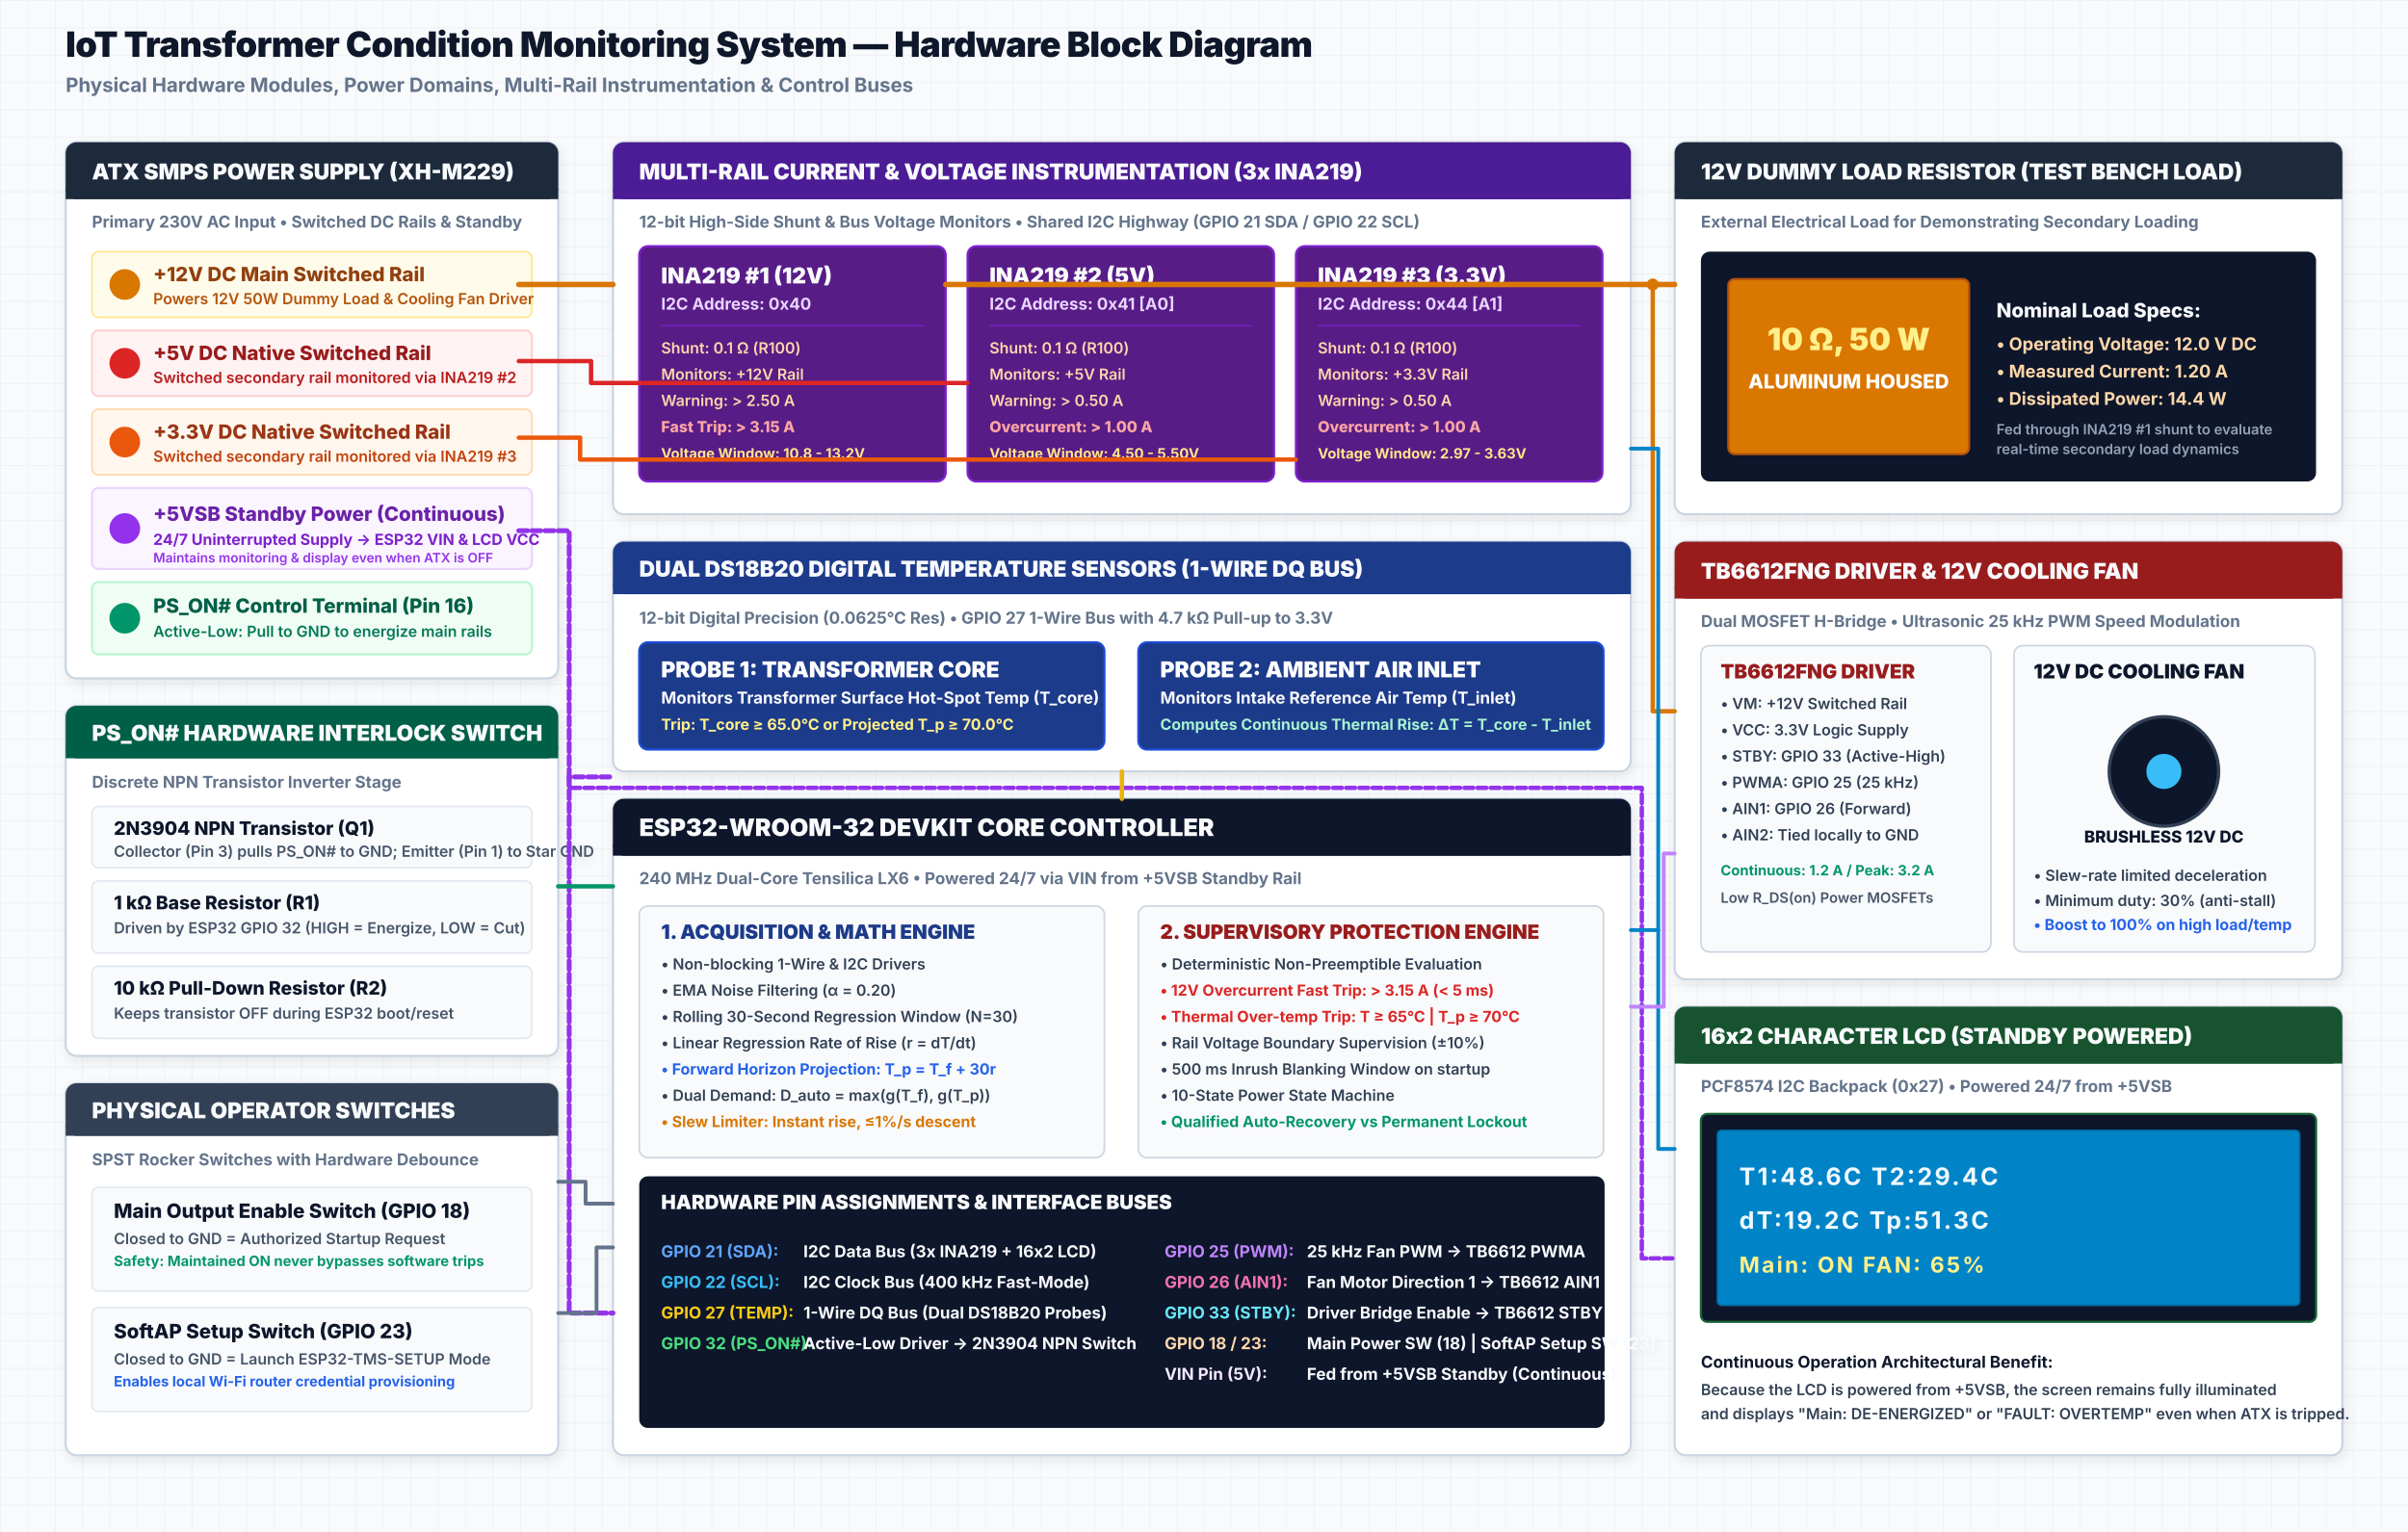
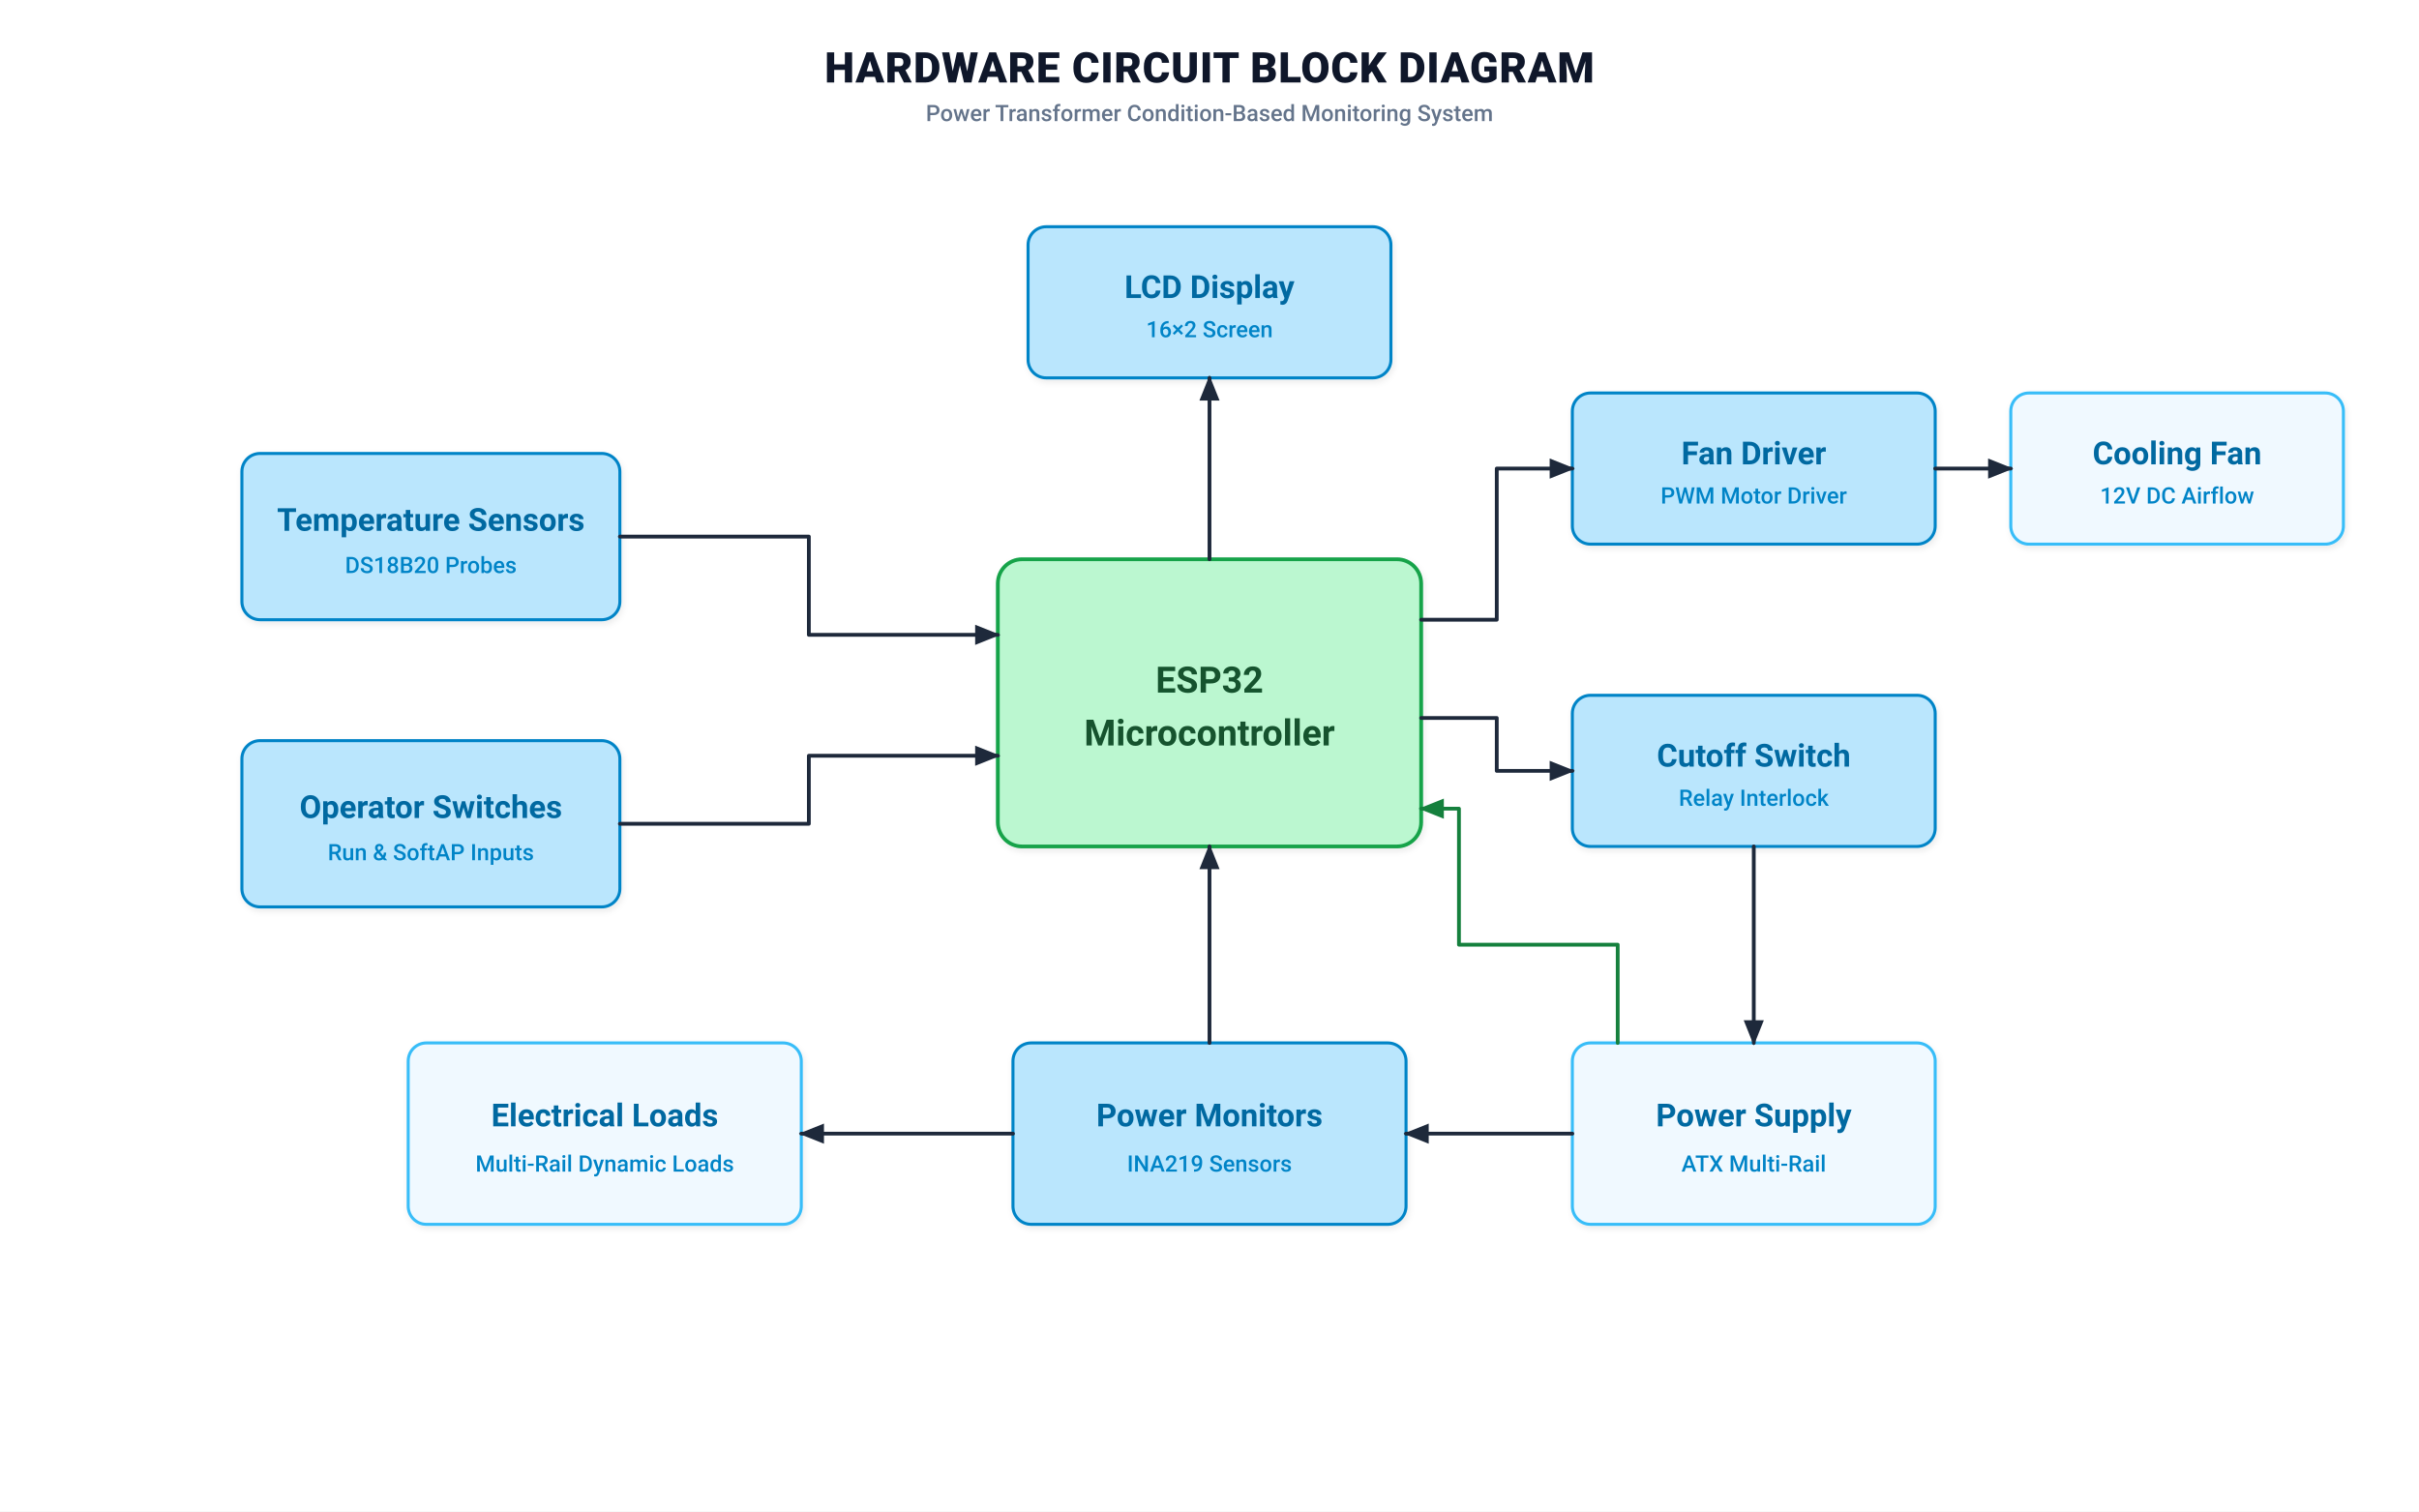
- <svg xmlns="http://www.w3.org/2000/svg" viewBox="0 0 2200 1400" width="2200" height="1400">
+ <svg xmlns="http://www.w3.org/2000/svg" viewBox="0 0 1600 1000" width="1600" height="1000">
  <defs>
-     <pattern id="grid" width="25" height="25" patternUnits="userSpaceOnUse">
-       <path d="M 25 0 L 0 0 0 25" fill="none" stroke="#e2e8f0" stroke-width="0.75" />
-     </pattern>
-     <filter id="shadow" x="-3%" y="-3%" width="108%" height="110%" filterUnits="userSpaceOnUse">
-       <feDropShadow dx="2" dy="4" stdDeviation="5" flood-color="#0f172a" flood-opacity="0.08" />
+     <filter id="shadow" x="-4%" y="-4%" width="108%" height="110%" filterUnits="userSpaceOnUse">
+       <feDropShadow dx="1" dy="2" stdDeviation="2" flood-color="#0f172a" flood-opacity="0.08" />
    </filter>
-     <marker id="arrow" viewBox="0 0 10 10" refX="9" refY="5" markerWidth="7" markerHeight="7" orient="auto-start-reverse">
-       <path d="M 0 1 L 10 5 L 0 9 z" fill="#0f172a" />
+     <marker id="arrow" viewBox="0 0 12 12" refX="10" refY="6" markerWidth="8" markerHeight="8" orient="auto-start-reverse">
+       <path d="M 1 2 L 11 6 L 1 10 z" fill="#1e293b" />
    </marker>
-     <marker id="arrow-blue" viewBox="0 0 10 10" refX="9" refY="5" markerWidth="7" markerHeight="7" orient="auto-start-reverse">
-       <path d="M 0 1 L 10 5 L 0 9 z" fill="#2563eb" />
-     </marker>
-     <marker id="arrow-green" viewBox="0 0 10 10" refX="9" refY="5" markerWidth="7" markerHeight="7" orient="auto-start-reverse">
-       <path d="M 0 1 L 10 5 L 0 9 z" fill="#059669" />
-     </marker>
-     <marker id="arrow-orange" viewBox="0 0 10 10" refX="9" refY="5" markerWidth="7" markerHeight="7" orient="auto-start-reverse">
-       <path d="M 0 1 L 10 5 L 0 9 z" fill="#d97706" />
-     </marker>
-     <marker id="arrow-purple" viewBox="0 0 10 10" refX="9" refY="5" markerWidth="7" markerHeight="7" orient="auto-start-reverse">
-       <path d="M 0 1 L 10 5 L 0 9 z" fill="#9333ea" />
-     </marker>
-     <marker id="arrow-red" viewBox="0 0 10 10" refX="9" refY="5" markerWidth="7" markerHeight="7" orient="auto-start-reverse">
-       <path d="M 0 1 L 10 5 L 0 9 z" fill="#dc2626" />
+     <marker id="arrow-green" viewBox="0 0 12 12" refX="10" refY="6" markerWidth="8" markerHeight="8" orient="auto-start-reverse">
+       <path d="M 1 2 L 11 6 L 1 10 z" fill="#15803d" />
    </marker>
  </defs>
  <style>
    text {
-       font-family: 'Segoe UI', -apple-system, BlinkMacSystemFont, 'Inter', Roboto, sans-serif;
-       user-select: none;
+       font-family: 'Segoe UI', -apple-system, BlinkMacSystemFont, Roboto, sans-serif;
+       text-anchor: middle;
+       dominant-baseline: central;
    }
    .wire {
      fill: none;
+       stroke: #1e293b;
+       stroke-width: 2.5;
      stroke-linecap: round;
      stroke-linejoin: round;
    }
+     .wire-green {
+       fill: none;
+       stroke: #15803d;
+       stroke-width: 2.5;
+       stroke-linecap: round;
+       stroke-linejoin: round;
+     }
+     .title-main {
+       font-size: 28px;
+       font-weight: 800;
+       fill: #0f172a;
+       letter-spacing: 0.5px;
+     }
+     .title-sub {
+       font-size: 15px;
+       font-weight: 500;
+       fill: #64748b;
+     }
+     .box-title-lg {
+       font-size: 24px;
+       font-weight: 700;
+     }
+     .box-title-md {
+       font-size: 21px;
+       font-weight: 700;
+     }
+     .box-sub {
+       font-size: 15px;
+       font-weight: 500;
+     }
  </style>
-   <rect width="2200" height="1400" fill="#f8fafc" />
-   <rect width="2200" height="1400" fill="url(#grid)" />
-   <g transform="translate(60, 52)">
-     <text font-size="32" font-weight="900" fill="#0f172a" letter-spacing="-0.5px">IoT Transformer Condition Monitoring System — Hardware Block Diagram</text>
-     <text font-size="18" font-weight="700" fill="#64748b" y="32">Physical Hardware Modules, Power Domains, Multi-Rail Instrumentation &amp; Control Buses</text>
+   <rect width="1600" height="1000" fill="#ffffff" />
+   <text x="800.0" y="45" class="title-main">HARDWARE CIRCUIT BLOCK DIAGRAM</text>
+   <text x="800.0" y="75" class="title-sub">Power Transformer Condition-Based Monitoring System</text>
+   <g transform="translate(660, 370)" filter="url(#shadow)">
+     <rect width="280" height="190" rx="16" fill="#bbf7d0" stroke="#16a34a" stroke-width="2.5" />
+     <text x="140" y="80" class="box-title-lg" fill="#14532d">ESP32</text>
+     <text x="140" y="115" class="box-title-lg" fill="#14532d">Microcontroller</text>
  </g>
-   <g transform="translate(60, 130)" filter="url(#shadow)">
-     <rect width="450" height="490" rx="10" fill="#ffffff" stroke="#cbd5e1" stroke-width="2" />
-     <rect width="450" height="52" rx="10" fill="#1e293b" />
-     <rect x="0" y="42" width="450" height="10" fill="#1e293b" />
-     <text x="24" y="34" font-size="20" font-weight="900" fill="#f8fafc">ATX SMPS POWER SUPPLY (XH-M229)</text>
-     <text x="24" y="78" font-size="15" font-weight="700" fill="#64748b">Primary 230V AC Input • Switched DC Rails &amp; Standby</text>
-     <g transform="translate(24, 100)">
-       <rect width="402" height="60" rx="6" fill="#fffbeb" stroke="#fde68a" stroke-width="1.5" />
-       <circle cx="30" cy="30" r="14" fill="#d97706" />
-       <text x="56" y="27" font-size="18" font-weight="800" fill="#92400e">+12V DC Main Switched Rail</text>
-       <text x="56" y="48" font-size="14" font-weight="600" fill="#b45309">Powers 12V 50W Dummy Load &amp; Cooling Fan Driver</text>
-     </g>
-     <g transform="translate(24, 172)">
-       <rect width="402" height="60" rx="6" fill="#fef2f2" stroke="#fecaca" stroke-width="1.5" />
-       <circle cx="30" cy="30" r="14" fill="#dc2626" />
-       <text x="56" y="27" font-size="18" font-weight="800" fill="#991b1b">+5V DC Native Switched Rail</text>
-       <text x="56" y="48" font-size="14" font-weight="600" fill="#b91c1c">Switched secondary rail monitored via INA219 #2</text>
-     </g>
-     <g transform="translate(24, 244)">
-       <rect width="402" height="60" rx="6" fill="#fff7ed" stroke="#fed7aa" stroke-width="1.5" />
-       <circle cx="30" cy="30" r="14" fill="#ea580c" />
-       <text x="56" y="27" font-size="18" font-weight="800" fill="#9a3412">+3.3V DC Native Switched Rail</text>
-       <text x="56" y="48" font-size="14" font-weight="600" fill="#c2410c">Switched secondary rail monitored via INA219 #3</text>
-     </g>
-     <g transform="translate(24, 316)">
-       <rect width="402" height="74" rx="6" fill="#faf5ff" stroke="#e9d5ff" stroke-width="2" />
-       <circle cx="30" cy="37" r="14" fill="#9333ea" />
-       <text x="56" y="30" font-size="18" font-weight="800" fill="#6b21a8">+5VSB Standby Power (Continuous)</text>
-       <text x="56" y="52" font-size="14" font-weight="700" fill="#7e22ce">24/7 Uninterrupted Supply → ESP32 VIN &amp; LCD VCC</text>
-       <text x="56" y="68" font-size="12" font-weight="600" fill="#9333ea">Maintains monitoring &amp; display even when ATX is OFF</text>
-     </g>
-     <g transform="translate(24, 402)">
-       <rect width="402" height="66" rx="6" fill="#f0fdf4" stroke="#bbf7d0" stroke-width="2" />
-       <circle cx="30" cy="33" r="14" fill="#059669" />
-       <text x="56" y="28" font-size="18" font-weight="800" fill="#065f46">PS_ON# Control Terminal (Pin 16)</text>
-       <text x="56" y="50" font-size="14" font-weight="600" fill="#047857">Active-Low: Pull to GND to energize main rails</text>
-     </g>
+   <g transform="translate(680, 150)" filter="url(#shadow)">
+     <rect width="240" height="100" rx="12" fill="#bae6fd" stroke="#0284c7" stroke-width="2" />
+     <text x="120" y="40" class="box-title-md" fill="#0369a1">LCD Display</text>
+     <text x="120" y="68" class="box-sub" fill="#0284c7">16×2 Screen</text>
  </g>
-   <g transform="translate(60, 645)" filter="url(#shadow)">
-     <rect width="450" height="320" rx="10" fill="#ffffff" stroke="#cbd5e1" stroke-width="2" />
-     <rect width="450" height="48" rx="10" fill="#065f46" />
-     <rect x="0" y="38" width="450" height="10" fill="#065f46" />
-     <text x="24" y="32" font-size="20" font-weight="900" fill="#f8fafc">PS_ON# HARDWARE INTERLOCK SWITCH</text>
-     <text x="24" y="75" font-size="15" font-weight="700" fill="#64748b">Discrete NPN Transistor Inverter Stage</text>
-     <g transform="translate(24, 92)">
-       <rect width="402" height="56" rx="6" fill="#f8fafc" stroke="#e2e8f0" stroke-width="1.5" />
-       <text x="20" y="26" font-size="17" font-weight="800" fill="#0f172a">2N3904 NPN Transistor (Q1)</text>
-       <text x="20" y="46" font-size="14" font-weight="600" fill="#475569">Collector (Pin 3) pulls PS_ON# to GND; Emitter (Pin 1) to Star GND</text>
-     </g>
-     <g transform="translate(24, 160)">
-       <rect width="402" height="66" rx="6" fill="#f8fafc" stroke="#e2e8f0" stroke-width="1.5" />
-       <text x="20" y="26" font-size="17" font-weight="800" fill="#0f172a">1 kΩ Base Resistor (R1)</text>
-       <text x="20" y="48" font-size="14" font-weight="600" fill="#475569">Driven by ESP32 GPIO 32 (HIGH = Energize, LOW = Cut)</text>
-     </g>
-     <g transform="translate(24, 238)">
-       <rect width="402" height="66" rx="6" fill="#f8fafc" stroke="#e2e8f0" stroke-width="1.5" />
-       <text x="20" y="26" font-size="17" font-weight="800" fill="#0f172a">10 kΩ Pull-Down Resistor (R2)</text>
-       <text x="20" y="48" font-size="14" font-weight="600" fill="#475569">Keeps transistor OFF during ESP32 boot/reset</text>
-     </g>
+   <path class="wire" marker-end="url(#arrow)" d="M 800 370 L 800 250" />
+   <g transform="translate(160, 300)" filter="url(#shadow)">
+     <rect width="250" height="110" rx="12" fill="#bae6fd" stroke="#0284c7" stroke-width="2" />
+     <text x="125" y="44" class="box-title-md" fill="#0369a1">Temperature Sensors</text>
+     <text x="125" y="74" class="box-sub" fill="#0284c7">DS18B20 Probes</text>
  </g>
-   <g transform="translate(60, 990)" filter="url(#shadow)">
-     <rect width="450" height="340" rx="10" fill="#ffffff" stroke="#cbd5e1" stroke-width="2" />
-     <rect width="450" height="48" rx="10" fill="#334155" />
-     <rect x="0" y="38" width="450" height="10" fill="#334155" />
-     <text x="24" y="32" font-size="20" font-weight="900" fill="#f8fafc">PHYSICAL OPERATOR SWITCHES</text>
-     <text x="24" y="75" font-size="15" font-weight="700" fill="#64748b">SPST Rocker Switches with Hardware Debounce</text>
-     <g transform="translate(24, 95)">
-       <rect width="402" height="95" rx="6" fill="#f8fafc" stroke="#e2e8f0" stroke-width="1.5" />
-       <text x="20" y="28" font-size="18" font-weight="800" fill="#0f172a">Main Output Enable Switch (GPIO 18)</text>
-       <text x="20" y="52" font-size="14" font-weight="600" fill="#475569">Closed to GND = Authorized Startup Request</text>
-       <text x="20" y="72" font-size="13" font-weight="700" fill="#059669">Safety: Maintained ON never bypasses software trips</text>
-     </g>
-     <g transform="translate(24, 205)">
-       <rect width="402" height="95" rx="6" fill="#f8fafc" stroke="#e2e8f0" stroke-width="1.5" />
-       <text x="20" y="28" font-size="18" font-weight="800" fill="#0f172a">SoftAP Setup Switch (GPIO 23)</text>
-       <text x="20" y="52" font-size="14" font-weight="600" fill="#475569">Closed to GND = Launch ESP32-TMS-SETUP Mode</text>
-       <text x="20" y="72" font-size="13" font-weight="700" fill="#2563eb">Enables local Wi-Fi router credential provisioning</text>
-     </g>
+   <path class="wire" marker-end="url(#arrow)" d="M 410 355 L 535 355 L 535 420 L 660 420" />
+   <g transform="translate(160, 490)" filter="url(#shadow)">
+     <rect width="250" height="110" rx="12" fill="#bae6fd" stroke="#0284c7" stroke-width="2" />
+     <text x="125" y="44" class="box-title-md" fill="#0369a1">Operator Switches</text>
+     <text x="125" y="74" class="box-sub" fill="#0284c7">Run &amp; SoftAP Inputs</text>
  </g>
-   <g transform="translate(560, 130)" filter="url(#shadow)">
-     <rect width="930" height="340" rx="10" fill="#ffffff" stroke="#cbd5e1" stroke-width="2" />
-     <rect width="930" height="52" rx="10" fill="#4c1d95" />
-     <rect x="0" y="42" width="930" height="10" fill="#4c1d95" />
-     <text x="24" y="34" font-size="20" font-weight="900" fill="#f8fafc">MULTI-RAIL CURRENT &amp; VOLTAGE INSTRUMENTATION (3x INA219)</text>
-     <text x="24" y="78" font-size="15" font-weight="700" fill="#64748b">12-bit High-Side Shunt &amp; Bus Voltage Monitors • Shared I2C Highway (GPIO 21 SDA / GPIO 22 SCL)</text>
-     <g transform="translate(24, 95)">
-       <rect width="280" height="215" rx="8" fill="#581c87" stroke="#7e22ce" stroke-width="2" />
-       <text x="20" y="34" font-size="20" font-weight="900" fill="#f8fafc">INA219 #1 (12V)</text>
-       <text x="20" y="58" font-size="15" font-weight="700" fill="#e9d5ff">I2C Address: 0x40</text>
-       <rect x="20" y="72" width="240" height="1" fill="#7e22ce" />
-       <text x="20" y="98" font-size="14" font-weight="600" fill="#fed7aa">Shunt: 0.1 Ω (R100)</text>
-       <text x="20" y="122" font-size="14" font-weight="600" fill="#fed7aa">Monitors: +12V Rail</text>
-       <text x="20" y="146" font-size="14" font-weight="600" fill="#fed7aa">Warning: &gt; 2.50 A</text>
-       <text x="20" y="170" font-size="14" font-weight="800" fill="#fca5a5">Fast Trip: &gt; 3.15 A</text>
-       <text x="20" y="194" font-size="13" font-weight="700" fill="#fde68a">Voltage Window: 10.8 - 13.2V</text>
-     </g>
-     <g transform="translate(324, 95)">
-       <rect width="280" height="215" rx="8" fill="#581c87" stroke="#7e22ce" stroke-width="2" />
-       <text x="20" y="34" font-size="20" font-weight="900" fill="#f8fafc">INA219 #2 (5V)</text>
-       <text x="20" y="58" font-size="15" font-weight="700" fill="#e9d5ff">I2C Address: 0x41 [A0]</text>
-       <rect x="20" y="72" width="240" height="1" fill="#7e22ce" />
-       <text x="20" y="98" font-size="14" font-weight="600" fill="#fed7aa">Shunt: 0.1 Ω (R100)</text>
-       <text x="20" y="122" font-size="14" font-weight="600" fill="#fed7aa">Monitors: +5V Rail</text>
-       <text x="20" y="146" font-size="14" font-weight="600" fill="#fed7aa">Warning: &gt; 0.50 A</text>
-       <text x="20" y="170" font-size="14" font-weight="800" fill="#fca5a5">Overcurrent: &gt; 1.00 A</text>
-       <text x="20" y="194" font-size="13" font-weight="700" fill="#fde68a">Voltage Window: 4.50 - 5.50V</text>
-     </g>
-     <g transform="translate(624, 95)">
-       <rect width="280" height="215" rx="8" fill="#581c87" stroke="#7e22ce" stroke-width="2" />
-       <text x="20" y="34" font-size="20" font-weight="900" fill="#f8fafc">INA219 #3 (3.3V)</text>
-       <text x="20" y="58" font-size="15" font-weight="700" fill="#e9d5ff">I2C Address: 0x44 [A1]</text>
-       <rect x="20" y="72" width="240" height="1" fill="#7e22ce" />
-       <text x="20" y="98" font-size="14" font-weight="600" fill="#fed7aa">Shunt: 0.1 Ω (R100)</text>
-       <text x="20" y="122" font-size="14" font-weight="600" fill="#fed7aa">Monitors: +3.3V Rail</text>
-       <text x="20" y="146" font-size="14" font-weight="600" fill="#fed7aa">Warning: &gt; 0.50 A</text>
-       <text x="20" y="170" font-size="14" font-weight="800" fill="#fca5a5">Overcurrent: &gt; 1.00 A</text>
-       <text x="20" y="194" font-size="13" font-weight="700" fill="#fde68a">Voltage Window: 2.97 - 3.63V</text>
-     </g>
+   <path class="wire" marker-end="url(#arrow)" d="M 410 545 L 535 545 L 535 500 L 660 500" />
+   <g transform="translate(1040, 260)" filter="url(#shadow)">
+     <rect width="240" height="100" rx="12" fill="#bae6fd" stroke="#0284c7" stroke-width="2" />
+     <text x="120" y="40" class="box-title-md" fill="#0369a1">Fan Driver</text>
+     <text x="120" y="68" class="box-sub" fill="#0284c7">PWM Motor Driver</text>
  </g>
-   <g transform="translate(560, 495)" filter="url(#shadow)">
-     <rect width="930" height="210" rx="10" fill="#ffffff" stroke="#cbd5e1" stroke-width="2" />
-     <rect width="930" height="48" rx="10" fill="#1e3a8a" />
-     <rect x="0" y="38" width="930" height="10" fill="#1e3a8a" />
-     <text x="24" y="32" font-size="20" font-weight="900" fill="#f8fafc">DUAL DS18B20 DIGITAL TEMPERATURE SENSORS (1-WIRE DQ BUS)</text>
-     <text x="24" y="75" font-size="15" font-weight="700" fill="#64748b">12-bit Digital Precision (0.0625°C Res) • GPIO 27 1-Wire Bus with 4.7 kΩ Pull-up to 3.3V</text>
-     <g transform="translate(24, 92)">
-       <rect width="425" height="98" rx="8" fill="#1e3a8a" stroke="#1d4ed8" stroke-width="2" />
-       <text x="20" y="32" font-size="20" font-weight="900" fill="#ffffff">PROBE 1: TRANSFORMER CORE</text>
-       <text x="20" y="56" font-size="15" font-weight="700" fill="#f8fafc">Monitors Transformer Surface Hot-Spot Temp (T_core)</text>
-       <text x="20" y="80" font-size="14" font-weight="700" fill="#fef08a">Trip: T_core ≥ 65.0°C or Projected T_p ≥ 70.0°C</text>
-     </g>
-     <g transform="translate(480, 92)">
-       <rect width="425" height="98" rx="8" fill="#1e3a8a" stroke="#1d4ed8" stroke-width="2" />
-       <text x="20" y="32" font-size="20" font-weight="900" fill="#ffffff">PROBE 2: AMBIENT AIR INLET</text>
-       <text x="20" y="56" font-size="15" font-weight="700" fill="#f8fafc">Monitors Intake Reference Air Temp (T_inlet)</text>
-       <text x="20" y="80" font-size="14" font-weight="700" fill="#a7f3d0">Computes Continuous Thermal Rise: ΔT = T_core - T_inlet</text>
-     </g>
+   <path class="wire" marker-end="url(#arrow)" d="M 940 410 L 990 410 L 990 310 L 1040 310" />
+   <g transform="translate(1330, 260)" filter="url(#shadow)">
+     <rect width="220" height="100" rx="12" fill="#f0f9ff" stroke="#38bdf8" stroke-width="2" />
+     <text x="110" y="40" class="box-title-md" fill="#0369a1">Cooling Fan</text>
+     <text x="110" y="68" class="box-sub" fill="#0284c7">12V DC Airflow</text>
  </g>
-   <g transform="translate(560, 730)" filter="url(#shadow)">
-     <rect width="930" height="600" rx="10" fill="#ffffff" stroke="#cbd5e1" stroke-width="2" />
-     <rect width="930" height="52" rx="10" fill="#0f172a" />
-     <rect x="0" y="42" width="930" height="10" fill="#0f172a" />
-     <text x="24" y="34" font-size="22" font-weight="900" fill="#f8fafc">ESP32-WROOM-32 DEVKIT CORE CONTROLLER</text>
-     <text x="24" y="78" font-size="15" font-weight="700" fill="#64748b">240 MHz Dual-Core Tensilica LX6 • Powered 24/7 via VIN from +5VSB Standby Rail</text>
-     <g transform="translate(24, 98)">
-       <rect width="425" height="230" rx="8" fill="#f8fafc" stroke="#cbd5e1" stroke-width="1.5" />
-       <text x="20" y="30" font-size="18" font-weight="900" fill="#1e3a8a">1. ACQUISITION &amp; MATH ENGINE</text>
-       <text x="20" y="58" font-size="14" font-weight="600" fill="#334155">• Non-blocking 1-Wire &amp; I2C Drivers</text>
-       <text x="20" y="82" font-size="14" font-weight="600" fill="#334155">• EMA Noise Filtering (α = 0.20)</text>
-       <text x="20" y="106" font-size="14" font-weight="600" fill="#334155">• Rolling 30-Second Regression Window (N=30)</text>
-       <text x="20" y="130" font-size="14" font-weight="600" fill="#334155">• Linear Regression Rate of Rise (r = dT/dt)</text>
-       <text x="20" y="154" font-size="14" font-weight="700" fill="#2563eb">• Forward Horizon Projection: T_p = T_f + 30r</text>
-       <text x="20" y="178" font-size="14" font-weight="600" fill="#334155">• Dual Demand: D_auto = max(g(T_f), g(T_p))</text>
-       <text x="20" y="202" font-size="14" font-weight="700" fill="#d97706">• Slew Limiter: Instant rise, ≤1%/s descent</text>
-     </g>
-     <g transform="translate(480, 98)">
-       <rect width="425" height="230" rx="8" fill="#f8fafc" stroke="#cbd5e1" stroke-width="1.5" />
-       <text x="20" y="30" font-size="18" font-weight="900" fill="#991b1b">2. SUPERVISORY PROTECTION ENGINE</text>
-       <text x="20" y="58" font-size="14" font-weight="600" fill="#334155">• Deterministic Non-Preemptible Evaluation</text>
-       <text x="20" y="82" font-size="14" font-weight="700" fill="#dc2626">• 12V Overcurrent Fast Trip: &gt; 3.15 A (&lt; 5 ms)</text>
-       <text x="20" y="106" font-size="14" font-weight="700" fill="#dc2626">• Thermal Over-temp Trip: T ≥ 65°C | T_p ≥ 70°C</text>
-       <text x="20" y="130" font-size="14" font-weight="600" fill="#334155">• Rail Voltage Boundary Supervision (±10%)</text>
-       <text x="20" y="154" font-size="14" font-weight="600" fill="#334155">• 500 ms Inrush Blanking Window on startup</text>
-       <text x="20" y="178" font-size="14" font-weight="600" fill="#334155">• 10-State Power State Machine</text>
-       <text x="20" y="202" font-size="14" font-weight="700" fill="#059669">• Qualified Auto-Recovery vs Permanent Lockout</text>
-     </g>
-     <g transform="translate(24, 345)">
-       <rect width="882" height="230" rx="8" fill="#0f172a" />
-       <text x="20" y="30" font-size="18" font-weight="900" fill="#f8fafc">HARDWARE PIN ASSIGNMENTS &amp; INTERFACE BUSES</text>
-       <g transform="translate(20, 50)" font-size="15" font-weight="700">
-         <text x="0" y="24" fill="#60a5fa">GPIO 21 (SDA):</text>
-         <text x="130" y="24" fill="#f8fafc">I2C Data Bus (3x INA219 + 16x2 LCD)</text>
-         <text x="0" y="52" fill="#38bdf8">GPIO 22 (SCL):</text>
-         <text x="130" y="52" fill="#f8fafc">I2C Clock Bus (400 kHz Fast-Mode)</text>
-         <text x="0" y="80" fill="#facc15">GPIO 27 (TEMP):</text>
-         <text x="130" y="80" fill="#f8fafc">1-Wire DQ Bus (Dual DS18B20 Probes)</text>
-         <text x="0" y="108" fill="#4ade80">GPIO 32 (PS_ON#):</text>
-         <text x="130" y="108" fill="#f8fafc">Active-Low Driver → 2N3904 NPN Switch</text>
-         <text x="460" y="24" fill="#c084fc">GPIO 25 (PWM):</text>
-         <text x="590" y="24" fill="#f8fafc">25 kHz Fan PWM → TB6612 PWMA</text>
-         <text x="460" y="52" fill="#f472b6">GPIO 26 (AIN1):</text>
-         <text x="590" y="52" fill="#f8fafc">Fan Motor Direction 1 → TB6612 AIN1</text>
-         <text x="460" y="80" fill="#67e8f9">GPIO 33 (STBY):</text>
-         <text x="590" y="80" fill="#f8fafc">Driver Bridge Enable → TB6612 STBY</text>
-         <text x="460" y="108" fill="#fed7aa">GPIO 18 / 23:</text>
-         <text x="590" y="108" fill="#f8fafc">Main Power SW (18) | SoftAP Setup SW (23)</text>
-         <text x="460" y="136" fill="#f3e8ff">VIN Pin (5V):</text>
-         <text x="590" y="136" fill="#f8fafc">Fed from +5VSB Standby (Continuous)</text>
-       </g>
-     </g>
+   <path class="wire" marker-end="url(#arrow)" d="M 1280 310 L 1330 310" />
+   <g transform="translate(1040, 460)" filter="url(#shadow)">
+     <rect width="240" height="100" rx="12" fill="#bae6fd" stroke="#0284c7" stroke-width="2" />
+     <text x="120" y="40" class="box-title-md" fill="#0369a1">Cutoff Switch</text>
+     <text x="120" y="68" class="box-sub" fill="#0284c7">Relay Interlock</text>
  </g>
-   <g transform="translate(1530, 130)" filter="url(#shadow)">
-     <rect width="610" height="340" rx="10" fill="#ffffff" stroke="#cbd5e1" stroke-width="2" />
-     <rect width="610" height="52" rx="10" fill="#1e293b" />
-     <rect x="0" y="42" width="610" height="10" fill="#1e293b" />
-     <text x="24" y="34" font-size="20" font-weight="900" fill="#f8fafc">12V DUMMY LOAD RESISTOR (TEST BENCH LOAD)</text>
-     <text x="24" y="78" font-size="15" font-weight="700" fill="#64748b">External Electrical Load for Demonstrating Secondary Loading</text>
-     <g transform="translate(24, 100)">
-       <rect width="562" height="210" rx="8" fill="#0f172a" />
-       <rect x="25" y="25" width="220" height="160" rx="6" fill="#d97706" stroke="#b45309" stroke-width="2" />
-       <text x="135" y="90" font-size="28" font-weight="900" fill="#fef08a" text-anchor="middle">10 Ω, 50 W</text>
-       <text x="135" y="125" font-size="18" font-weight="800" fill="#ffffff" text-anchor="middle">ALUMINUM HOUSED</text>
-       <g transform="translate(270, 35)">
-         <text x="0" y="25" font-size="18" font-weight="800" fill="#f8fafc">Nominal Load Specs:</text>
-         <text x="0" y="55" font-size="16" font-weight="700" fill="#fed7aa">• Operating Voltage: 12.0 V DC</text>
-         <text x="0" y="80" font-size="16" font-weight="700" fill="#fed7aa">• Measured Current: 1.20 A</text>
-         <text x="0" y="105" font-size="16" font-weight="700" fill="#fed7aa">• Dissipated Power: 14.4 W</text>
-         <text x="0" y="132" font-size="13" font-weight="600" fill="#94a3b8">Fed through INA219 #1 shunt to evaluate</text>
-         <text x="0" y="150" font-size="13" font-weight="600" fill="#94a3b8">real-time secondary load dynamics</text>
-       </g>
-     </g>
+   <path class="wire" marker-end="url(#arrow)" d="M 940 475 L 990 475 L 990 510 L 1040 510" />
+   <g transform="translate(1040, 690)" filter="url(#shadow)">
+     <rect width="240" height="120" rx="12" fill="#f0f9ff" stroke="#38bdf8" stroke-width="2" />
+     <text x="120" y="48" class="box-title-md" fill="#0369a1">Power Supply</text>
+     <text x="120" y="80" class="box-sub" fill="#0284c7">ATX Multi-Rail</text>
  </g>
-   <g transform="translate(1530, 495)" filter="url(#shadow)">
-     <rect width="610" height="400" rx="10" fill="#ffffff" stroke="#cbd5e1" stroke-width="2" />
-     <rect width="610" height="52" rx="10" fill="#991b1b" />
-     <rect x="0" y="42" width="610" height="10" fill="#991b1b" />
-     <text x="24" y="34" font-size="20" font-weight="900" fill="#f8fafc">TB6612FNG DRIVER &amp; 12V COOLING FAN</text>
-     <text x="24" y="78" font-size="15" font-weight="700" fill="#64748b">Dual MOSFET H-Bridge • Ultrasonic 25 kHz PWM Speed Modulation</text>
-     <g transform="translate(24, 95)">
-       <rect width="265" height="280" rx="8" fill="#f8fafc" stroke="#cbd5e1" stroke-width="1.5" />
-       <text x="18" y="30" font-size="18" font-weight="900" fill="#991b1b">TB6612FNG DRIVER</text>
-       <text x="18" y="58" font-size="14" font-weight="600" fill="#334155">• VM: +12V Switched Rail</text>
-       <text x="18" y="82" font-size="14" font-weight="600" fill="#334155">• VCC: 3.3V Logic Supply</text>
-       <text x="18" y="106" font-size="14" font-weight="600" fill="#334155">• STBY: GPIO 33 (Active-High)</text>
-       <text x="18" y="130" font-size="14" font-weight="600" fill="#334155">• PWMA: GPIO 25 (25 kHz)</text>
-       <text x="18" y="154" font-size="14" font-weight="600" fill="#334155">• AIN1: GPIO 26 (Forward)</text>
-       <text x="18" y="178" font-size="14" font-weight="600" fill="#334155">• AIN2: Tied locally to GND</text>
-       <text x="18" y="210" font-size="13" font-weight="700" fill="#059669">Continuous: 1.2 A / Peak: 3.2 A</text>
-       <text x="18" y="235" font-size="13" font-weight="600" fill="#475569">Low R_DS(on) Power MOSFETs</text>
-     </g>
-     <g transform="translate(310, 95)">
-       <rect width="275" height="280" rx="8" fill="#f8fafc" stroke="#cbd5e1" stroke-width="1.5" />
-       <text x="18" y="30" font-size="18" font-weight="900" fill="#0f172a">12V DC COOLING FAN</text>
-       <circle cx="137" cy="115" r="50" fill="#0f172a" stroke="#334155" stroke-width="3" />
-       <circle cx="137" cy="115" r="16" fill="#38bdf8" />
-       <text x="137" y="180" font-size="15" font-weight="800" fill="#0f172a" text-anchor="middle">BRUSHLESS 12V DC</text>
-       <text x="18" y="215" font-size="14" font-weight="600" fill="#334155">• Slew-rate limited deceleration</text>
-       <text x="18" y="238" font-size="14" font-weight="600" fill="#334155">• Minimum duty: 30% (anti-stall)</text>
-       <text x="18" y="260" font-size="14" font-weight="700" fill="#2563eb">• Boost to 100% on high load/temp</text>
-     </g>
+   <path class="wire" marker-end="url(#arrow)" d="M 1160 560 L 1160 690" />
+   <path class="wire-green" marker-end="url(#arrow-green)" d="M 1070 690 L 1070 625 L 965 625 L 965 535 L 940 535" />
+   <g transform="translate(670, 690)" filter="url(#shadow)">
+     <rect width="260" height="120" rx="12" fill="#bae6fd" stroke="#0284c7" stroke-width="2" />
+     <text x="130" y="48" class="box-title-md" fill="#0369a1">Power Monitors</text>
+     <text x="130" y="80" class="box-sub" fill="#0284c7">INA219 Sensors</text>
  </g>
-   <g transform="translate(1530, 920)" filter="url(#shadow)">
-     <rect width="610" height="410" rx="10" fill="#ffffff" stroke="#cbd5e1" stroke-width="2" />
-     <rect width="610" height="52" rx="10" fill="#14532d" />
-     <rect x="0" y="42" width="610" height="10" fill="#14532d" />
-     <text x="24" y="34" font-size="20" font-weight="900" fill="#f8fafc">16x2 CHARACTER LCD (STANDBY POWERED)</text>
-     <text x="24" y="78" font-size="15" font-weight="700" fill="#64748b">PCF8574 I2C Backpack (0x27) • Powered 24/7 from +5VSB</text>
-     <g transform="translate(24, 98)">
-       <rect width="562" height="190" rx="6" fill="#0f172a" stroke="#166534" stroke-width="2" />
-       <rect x="15" y="15" width="532" height="160" rx="4" fill="#0284c7" stroke="#0369a1" stroke-width="1.5" />
-       <text x="35" y="65" font-family="'JetBrains Mono', Consolas, monospace" font-size="22" font-weight="bold" fill="#f0f9ff" letter-spacing="2">
-         T1:48.6C  T2:29.4C
-       </text>
-       <text x="35" y="105" font-family="'JetBrains Mono', Consolas, monospace" font-size="22" font-weight="bold" fill="#f0f9ff" letter-spacing="2">
-         dT:19.2C  Tp:51.3C
-       </text>
-       <text x="35" y="145" font-family="'JetBrains Mono', Consolas, monospace" font-size="20" font-weight="bold" fill="#fef08a" letter-spacing="2">
-         Main: ON  FAN: 65%
-       </text>
-     </g>
-     <g transform="translate(24, 305)">
-       <text x="0" y="25" font-size="15" font-weight="700" fill="#0f172a">Continuous Operation Architectural Benefit:</text>
-       <text x="0" y="50" font-size="14" font-weight="600" fill="#334155">Because the LCD is powered from +5VSB, the screen remains fully illuminated</text>
-       <text x="0" y="72" font-size="14" font-weight="600" fill="#334155">and displays "Main: DE-ENERGIZED" or "FAULT: OVERTEMP" even when ATX is tripped.</text>
-     </g>
+   <path class="wire" marker-end="url(#arrow)" d="M 1040 750 L 930 750" />
+   <path class="wire" marker-end="url(#arrow)" d="M 800 690 L 800 560" />
+   <g transform="translate(270, 690)" filter="url(#shadow)">
+     <rect width="260" height="120" rx="12" fill="#f0f9ff" stroke="#38bdf8" stroke-width="2" />
+     <text x="130" y="48" class="box-title-md" fill="#0369a1">Electrical Loads</text>
+     <text x="130" y="80" class="box-sub" fill="#0284c7">Multi-Rail Dynamic Loads</text>
  </g>
-   <path class="wire" stroke="#9333ea" stroke-width="4.5" stroke-dasharray="8,4" d="M 474 485 L 520 485 L 520 710 L 560 710" />
-   <path class="wire" stroke="#9333ea" stroke-width="4.5" stroke-dasharray="8,4" d="M 520 710 L 520 1200 L 560 1200" />
-   <path class="wire" stroke="#9333ea" stroke-width="4" stroke-dasharray="8,4" d="M 520 710 L 520 720 L 1500 720 L 1500 1150 L 1530 1150" />
-   <path class="wire" stroke="#d97706" stroke-width="5" d="M 474 260 L 560 260" />
-   <path class="wire" stroke="#d97706" stroke-width="5" d="M 864 260 L 1530 260" />
-   <path class="wire" stroke="#d97706" stroke-width="4" d="M 1510 260 L 1510 650 L 1530 650" />
-   <circle cx="1510" cy="260" r="5.5" fill="#d97706" />
-   <path class="wire" stroke="#dc2626" stroke-width="4" d="M 474 330 L 540 330 L 540 350 L 884 350" />
-   <path class="wire" stroke="#ea580c" stroke-width="4" d="M 474 400 L 530 400 L 530 420 L 1184 420" />
-   <path class="wire" stroke="#0284c7" stroke-width="3.5" d="M 1490 850 L 1515 850 L 1515 410 L 1490 410" />
-   <path class="wire" stroke="#0284c7" stroke-width="3.5" d="M 1515 850 L 1515 1050 L 1530 1050" />
-   <path class="wire" stroke="#eab308" stroke-width="4" d="M 1025 730 L 1025 705" />
-   <path class="wire" stroke="#059669" stroke-width="4" d="M 560 810 L 510 810" />
-   <path class="wire" stroke="#64748b" stroke-width="3.5" d="M 510 1080 L 535 1080 L 535 1100 L 560 1100" />
-   <path class="wire" stroke="#64748b" stroke-width="3.5" d="M 510 1200 L 545 1200 L 545 1140 L 560 1140" />
-   <path class="wire" stroke="#c084fc" stroke-width="3.5" d="M 1490 920 L 1520 920 L 1520 780 L 1530 780" />
+   <path class="wire" marker-end="url(#arrow)" d="M 670 750 L 530 750" />
</svg>
